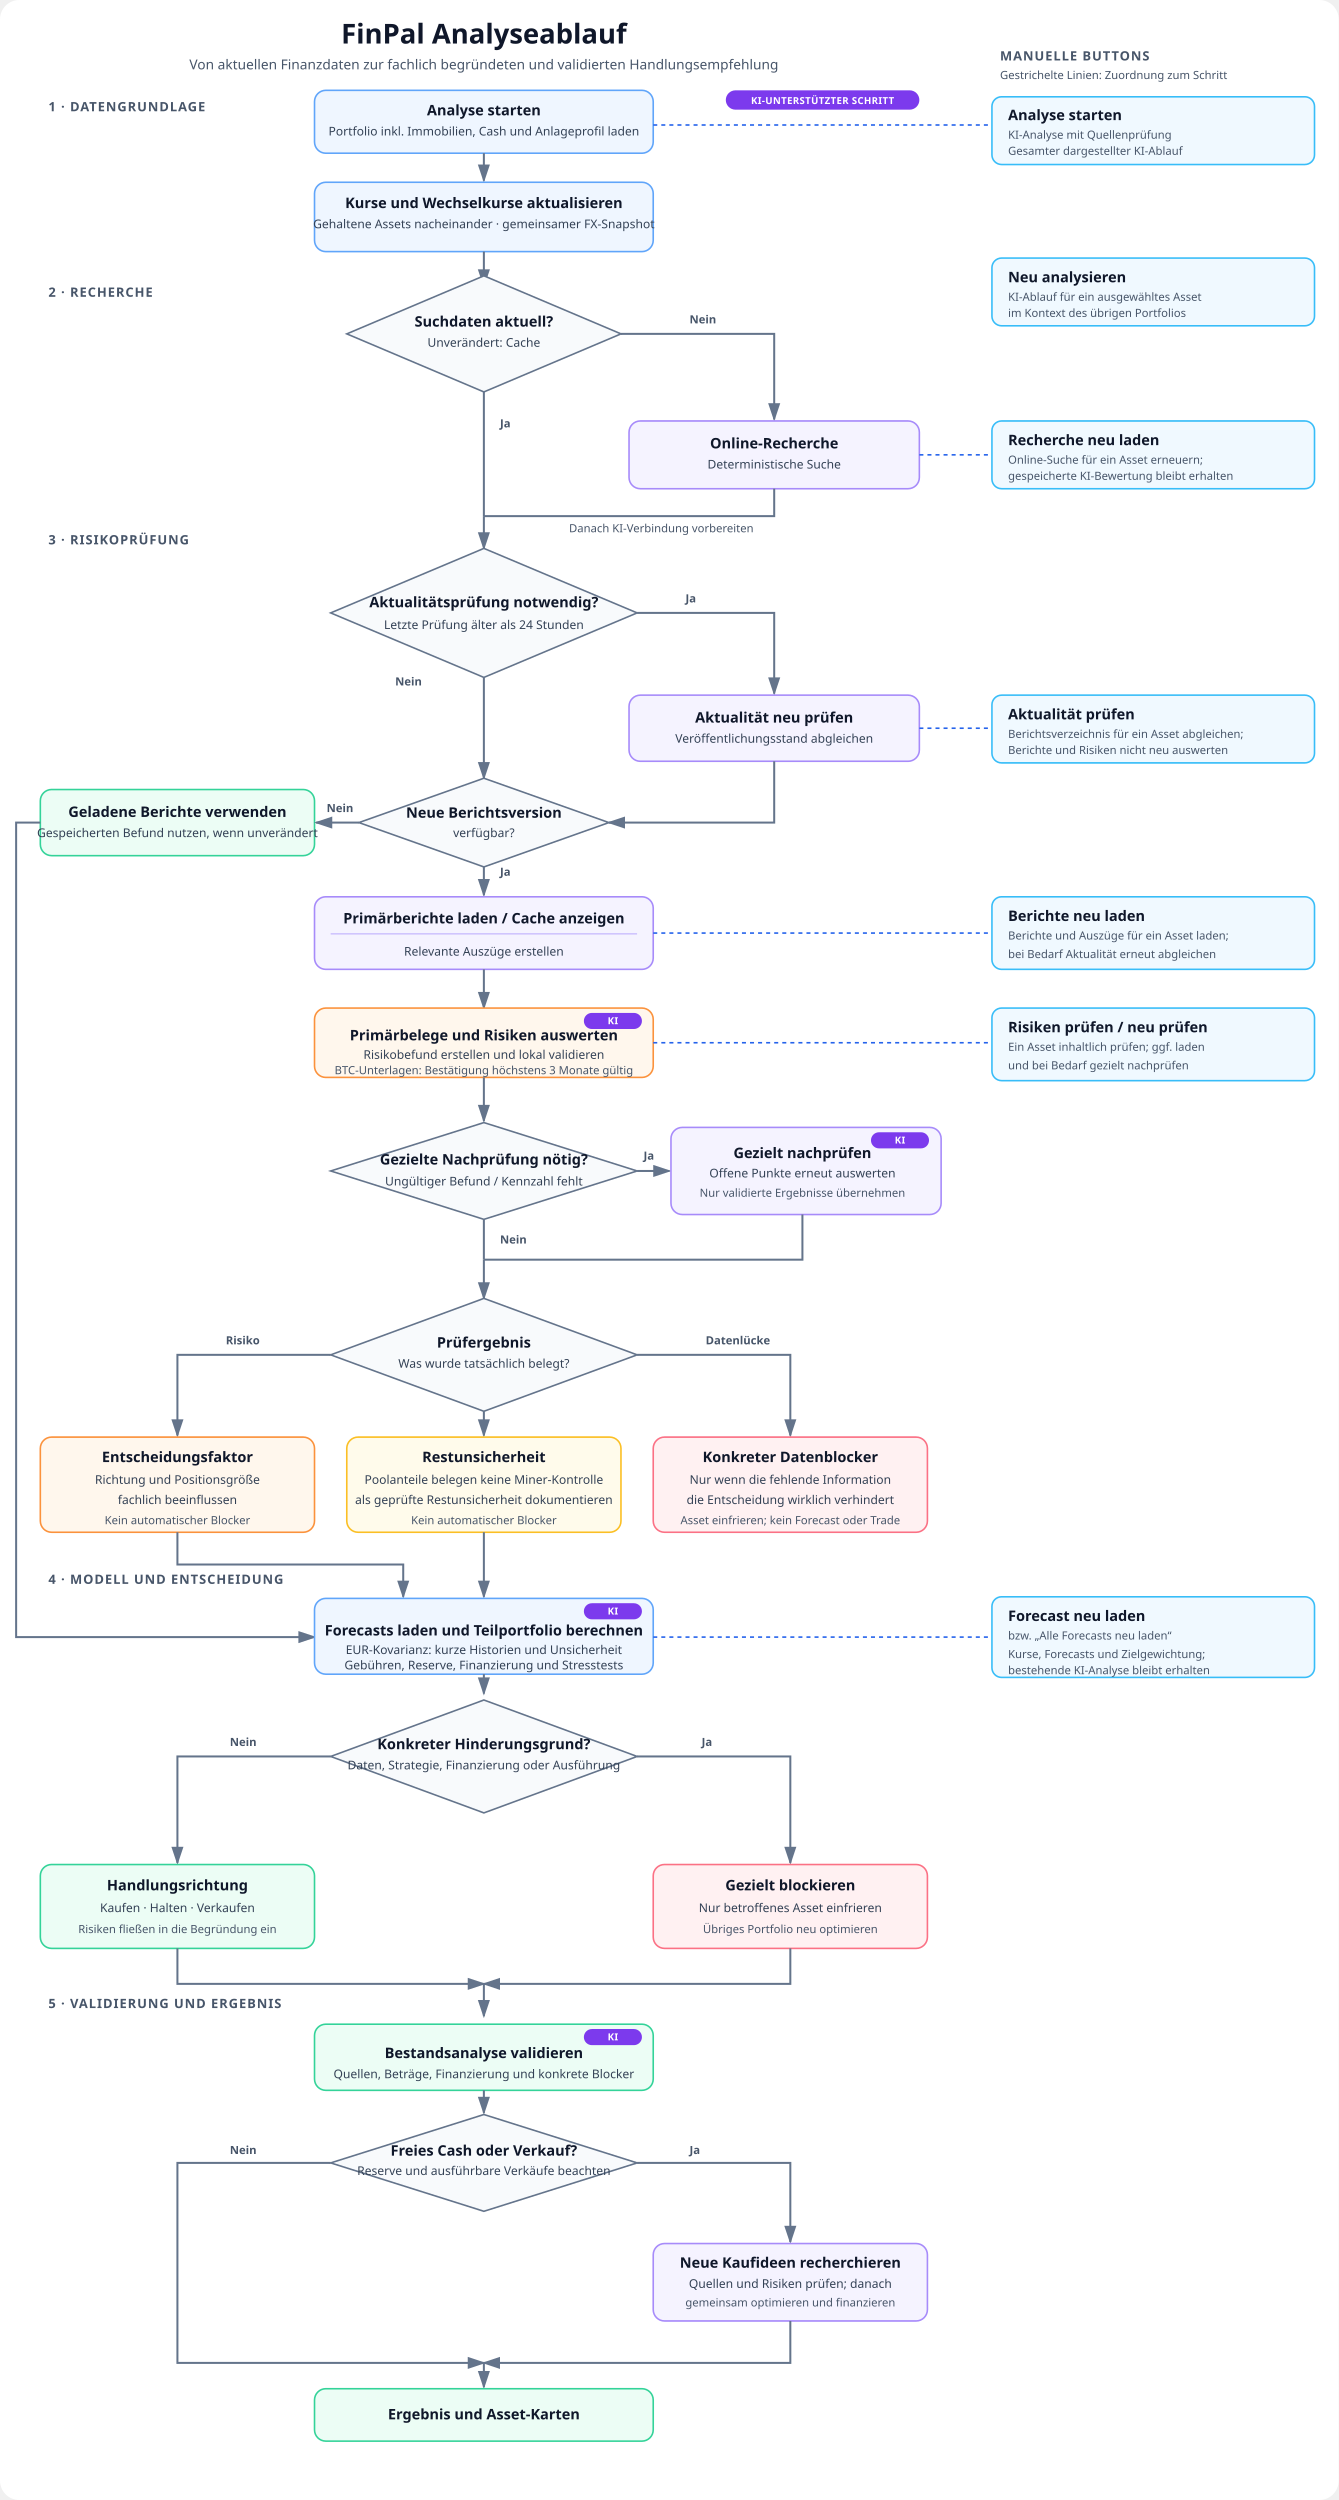
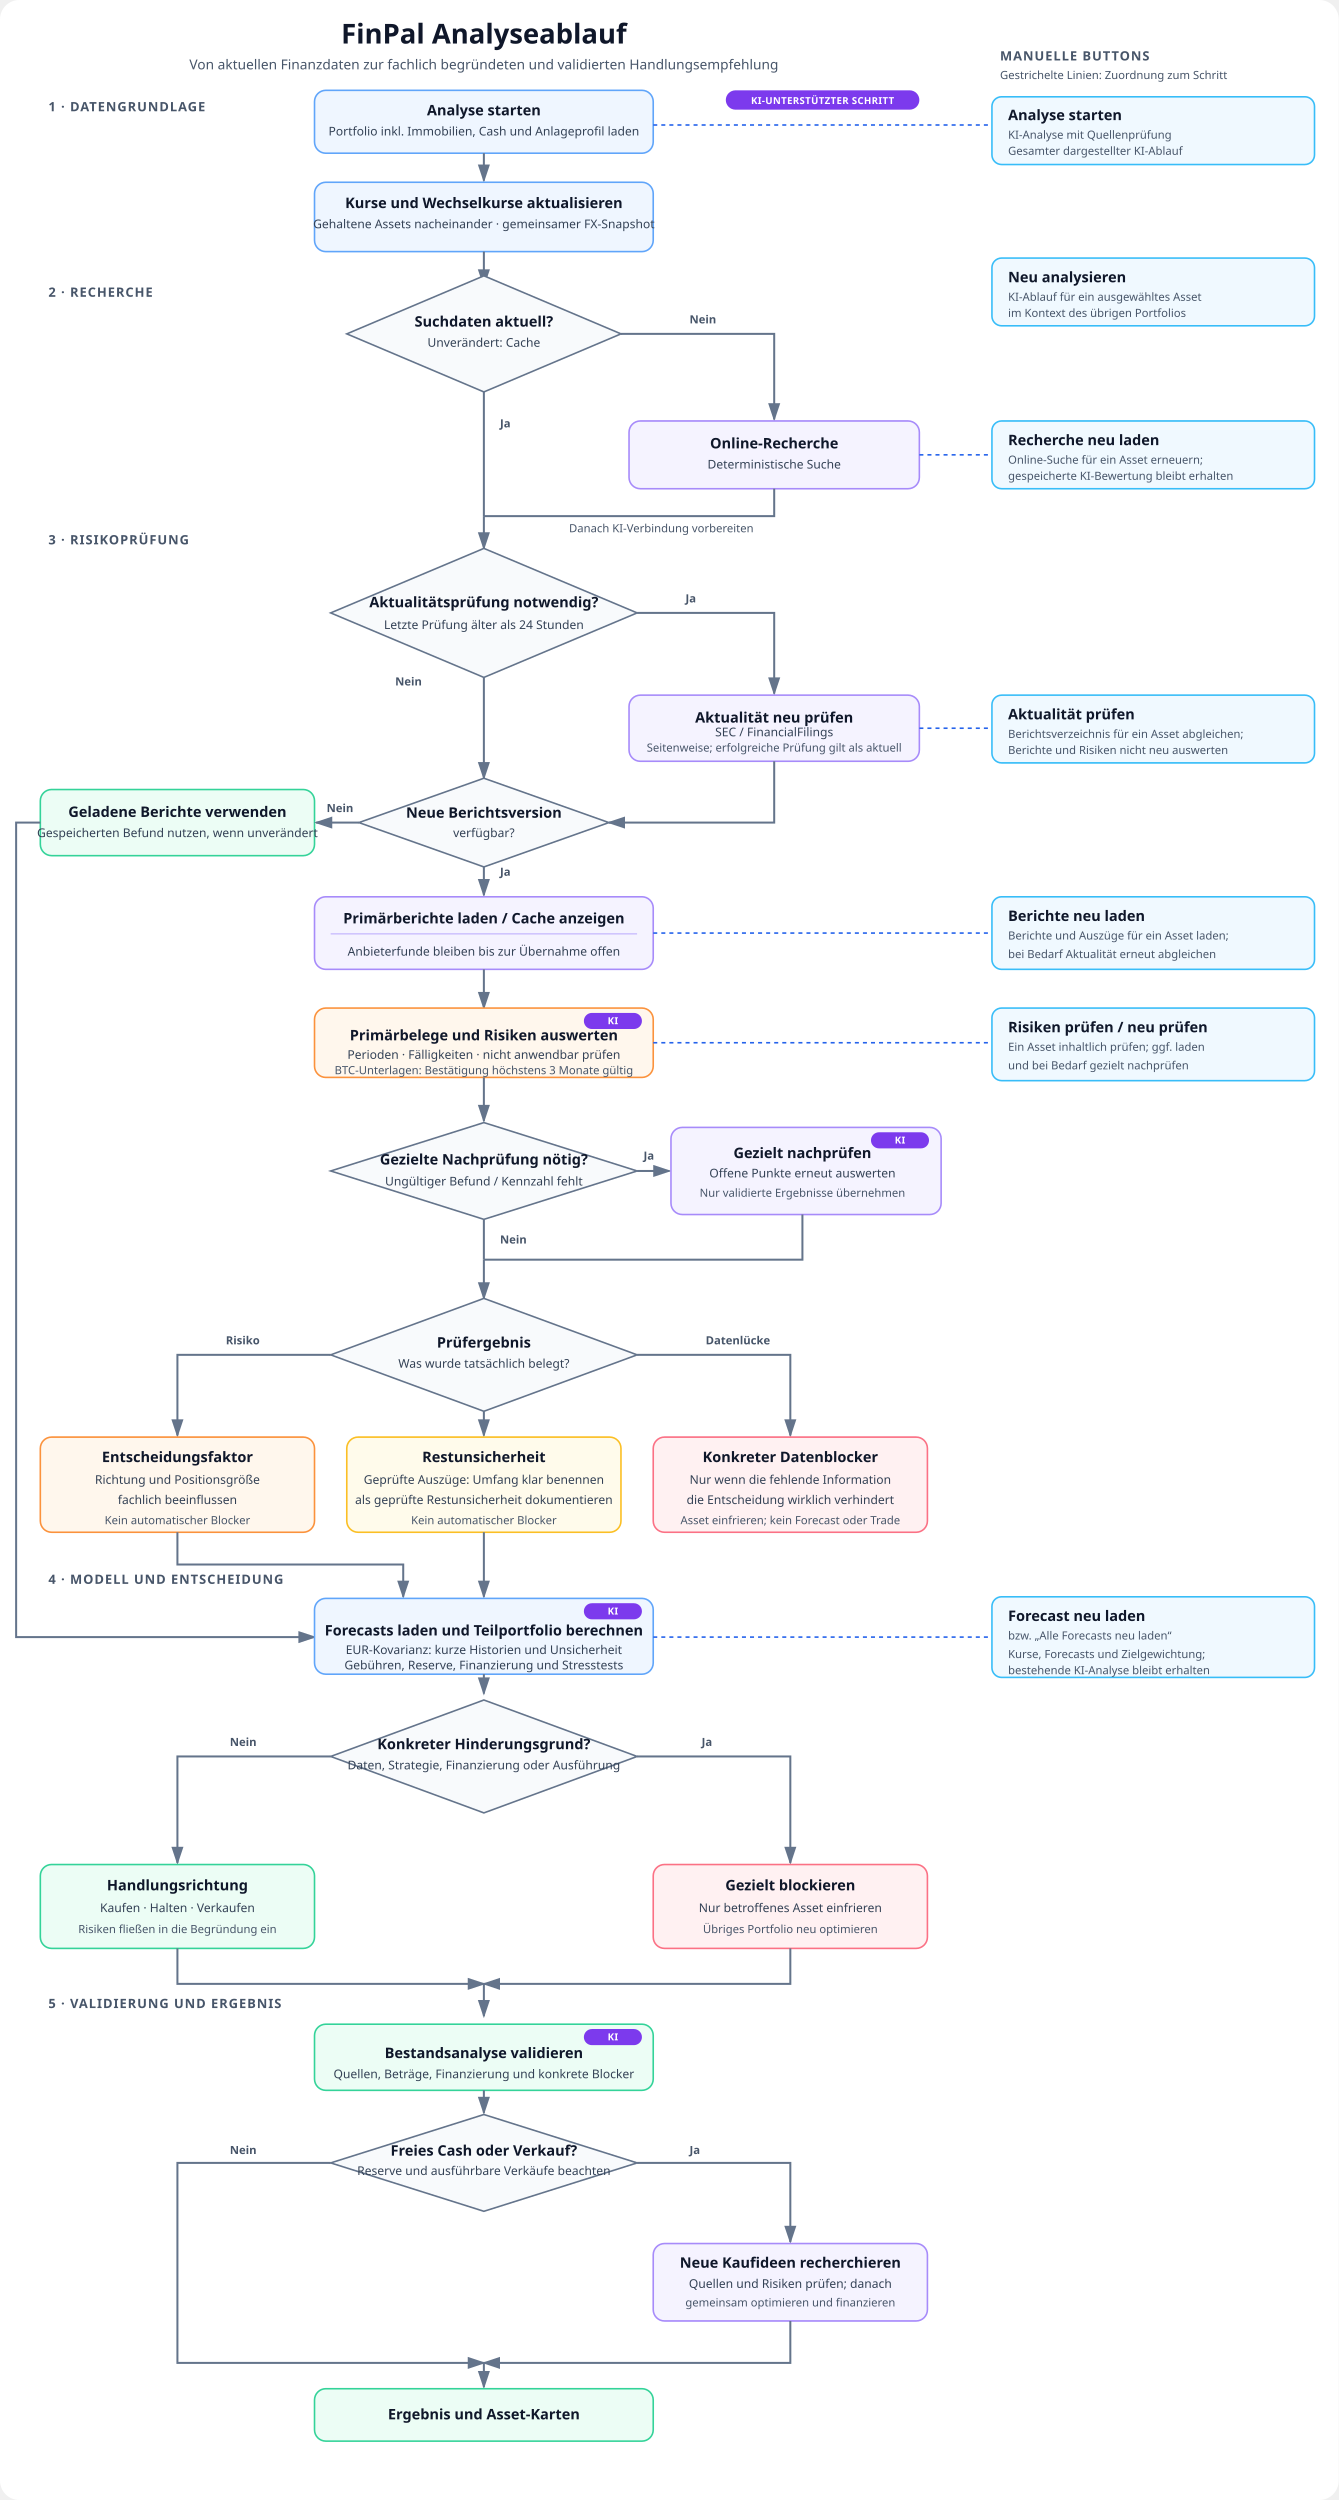
<svg xmlns="http://www.w3.org/2000/svg" width="1660" height="3100" viewBox="0 0 1660 3100" role="img" aria-labelledby="title description">
  <defs>
    <marker id="arrow" markerWidth="10" markerHeight="10" refX="8" refY="3" orient="auto" markerUnits="strokeWidth">
      <path d="M0,0 L0,6 L9,3 z" fill="#64748b" />
    </marker>
    <style>
      .title { font: 700 34px system-ui, sans-serif; fill: #0f172a; }
      .subtitle { font: 400 17px system-ui, sans-serif; fill: #475569; }
      .section { font: 700 16px system-ui, sans-serif; letter-spacing: 1.2px; fill: #475569; }
      .node-title { font: 700 18px system-ui, sans-serif; fill: #0f172a; }
      .node-text { font: 400 15px system-ui, sans-serif; fill: #334155; }
      .small { font: 400 14px system-ui, sans-serif; fill: #475569; }
      .edge { fill: none; stroke: #64748b; stroke-width: 2.5; marker-end: url(#arrow); }
      .connector { fill: none; stroke: #64748b; stroke-width: 2.5; }
      .manual-link { fill: none; stroke: #2563eb; stroke-width: 2; stroke-dasharray: 5 5; }
      .manual { fill: #f0f9ff; stroke: #38bdf8; stroke-width: 2; }
      .edge-label { font: 700 14px system-ui, sans-serif; fill: #475569; }
      .process { fill: #eff6ff; stroke: #60a5fa; stroke-width: 2; }
      .research { fill: #f5f3ff; stroke: #a78bfa; stroke-width: 2; }
      .risk { fill: #fff7ed; stroke: #fb923c; stroke-width: 2; }
      .positive { fill: #ecfdf5; stroke: #34d399; stroke-width: 2; }
      .warning { fill: #fffbeb; stroke: #fbbf24; stroke-width: 2; }
      .blocker { fill: #fff1f2; stroke: #fb7185; stroke-width: 2; }
      .decision { fill: #f8fafc; stroke: #64748b; stroke-width: 2; }
      .group { fill: none; stroke: #cbd5e1; stroke-width: 2; stroke-dasharray: 7 7; }
      .ai-badge { fill: #7c3aed; }
      .ai-badge-text { font: 700 12px system-ui, sans-serif; fill: #ffffff; letter-spacing: .4px; }
    </style>
  </defs>
  <rect width="1660" height="3100" rx="24" fill="#ffffff" />
  <text x="600" y="54" text-anchor="middle" class="title">FinPal Analyseablauf</text>
  <text x="600" y="86" text-anchor="middle" class="subtitle">Von aktuellen Finanzdaten zur fachlich begründeten und validierten Handlungsempfehlung</text>
  <rect x="900" y="112" width="240" height="24" rx="12" class="ai-badge" />
  <text x="1020" y="129" text-anchor="middle" class="ai-badge-text">KI-UNTERSTÜTZTER SCHRITT</text>
  <text x="60" y="138" class="section">1 · DATENGRUNDLAGE</text>
  <rect x="390" y="112" width="420" height="78" rx="14" class="process" />
  <text x="600" y="143" text-anchor="middle" class="node-title">Analyse starten</text>
  <text x="600" y="168" text-anchor="middle" class="node-text">Portfolio inkl. Immobilien, Cash und Anlageprofil laden</text>
  <path d="M600 190 V224" class="edge" />
  <rect x="390" y="226" width="420" height="86" rx="14" class="process" />
  <text x="600" y="258" text-anchor="middle" class="node-title">Kurse und Wechselkurse aktualisieren</text>
  <text x="600" y="283" text-anchor="middle" class="node-text">Gehaltene Assets nacheinander · gemeinsamer FX-Snapshot</text>
  <path d="M600 312 V354" class="edge" />
  <text x="60" y="368" class="section">2 · RECHERCHE</text>
  <polygon points="600,342 770,414 600,486 430,414" class="decision" />
  <text x="600" y="405" text-anchor="middle" class="node-title">Suchdaten aktuell?</text>
  <text x="600" y="430" text-anchor="middle" class="node-text">Unverändert: Cache</text>
  <path d="M770 414 H960 V520" class="edge" />
  <text x="855" y="401" class="edge-label">Nein</text>
  <rect x="780" y="522" width="360" height="84" rx="14" class="research" />
  <text x="960" y="556" text-anchor="middle" class="node-title">Online-Recherche</text>
  <text x="960" y="581" text-anchor="middle" class="node-text">Deterministische Suche</text>
  <path d="M600 486 V640" class="connector" />
  <text x="620" y="530" class="edge-label">Ja</text>
  <path d="M960 606 V640 H600" class="connector" />
  <path d="M600 640 V680" class="edge" />
  <text x="820" y="660" text-anchor="middle" class="small">Danach KI-Verbindung vorbereiten</text>
  <text x="60" y="675" class="section">3 · RISIKOPRÜFUNG</text>
  <polygon points="600,680 790,760 600,840 410,760" class="decision" />
  <text x="600" y="753" text-anchor="middle" class="node-title">Aktualitätsprüfung notwendig?</text>
  <text x="600" y="780" text-anchor="middle" class="node-text">Letzte Prüfung älter als 24 Stunden</text>
  <path d="M600 840 V965" class="edge" />
  <text x="490" y="850" class="edge-label">Nein</text>
  <rect x="50" y="979" width="340" height="82" rx="14" class="positive" />
  <text x="220" y="1013" text-anchor="middle" class="node-title">Geladene Berichte verwenden</text>
  <text x="220" y="1038" text-anchor="middle" class="node-text">Gespeicherten Befund nutzen, wenn unverändert</text>
  <path d="M50 1020 H20 V2030 H390" class="edge" />
  <path d="M790 760 H960 V860" class="edge" />
  <text x="850" y="747" class="edge-label">Ja</text>
  <rect x="780" y="862" width="360" height="82" rx="14" class="research" />
  <text x="960" y="896" text-anchor="middle" class="node-title">Aktualität neu prüfen</text>
-   <text x="960" y="921" text-anchor="middle" class="node-text">Veröffentlichungsstand abgleichen</text>
+   <text x="960" y="913" text-anchor="middle" class="node-text">SEC / FinancialFilings</text>
+   <text x="960" y="932" text-anchor="middle" class="small">Seitenweise; erfolgreiche Prüfung gilt als aktuell</text>
  <path d="M960 944 V1020 H755" class="edge" />
  <polygon points="600,965 755,1020 600,1075 445,1020" class="decision" />
  <text x="600" y="1014" text-anchor="middle" class="node-title">Neue Berichtsversion</text>
  <text x="600" y="1038" text-anchor="middle" class="node-text">verfügbar?</text>
  <path d="M445 1020 H392" class="edge" />
  <text x="405" y="1007" class="edge-label">Nein</text>
  <path d="M600 1075 V1110" class="edge" />
  <text x="620" y="1086" class="edge-label">Ja</text>
  <rect x="390" y="1112" width="420" height="90" rx="14" class="research" />
  <text x="600" y="1145" text-anchor="middle" class="node-title">Primärberichte laden / Cache anzeigen</text>
  <path d="M410 1158 H790" stroke="#c4b5fd" stroke-width="1.5" />
-   <text x="600" y="1185" text-anchor="middle" class="node-text">Relevante Auszüge erstellen</text>
+   <text x="600" y="1185" text-anchor="middle" class="node-text">Anbieterfunde bleiben bis zur Übernahme offen</text>
  <path d="M600 1202 V1250" class="edge" />
  <g transform="translate(0 110)">
    <rect x="390" y="1140" width="420" height="86" rx="14" class="risk" />
    <rect x="724" y="1146" width="72" height="20" rx="10" class="ai-badge" />
    <text x="760" y="1160" text-anchor="middle" class="ai-badge-text">KI</text>
    <text x="600" y="1180" text-anchor="middle" class="node-title">Primärbelege und Risiken auswerten</text>
-     <text x="600" y="1203" text-anchor="middle" class="node-text">Risikobefund erstellen und lokal validieren</text>
+     <text x="600" y="1203" text-anchor="middle" class="node-text">Perioden · Fälligkeiten · nicht anwendbar prüfen</text>
    <text x="600" y="1222" text-anchor="middle" class="small">BTC-Unterlagen: Bestätigung höchstens 3 Monate gültig</text>
    <path d="M600 1226 V1280" class="edge" />
    <polygon points="600,1282 790,1342 600,1402 410,1342" class="decision" />
    <text x="600" y="1334" text-anchor="middle" class="node-title">Gezielte Nachprüfung nötig?</text>
    <text x="600" y="1360" text-anchor="middle" class="node-text">Ungültiger Befund / Kennzahl fehlt</text>
    <path d="M790 1342 H830" class="edge" />
    <text x="798" y="1328" class="edge-label">Ja</text>
    <rect x="832" y="1288" width="335" height="108" rx="14" class="research" />
    <rect x="1080" y="1294" width="72" height="20" rx="10" class="ai-badge" />
    <text x="1116" y="1308" text-anchor="middle" class="ai-badge-text">KI</text>
    <text x="995" y="1326" text-anchor="middle" class="node-title">Gezielt nachprüfen</text>
    <text x="995" y="1350" text-anchor="middle" class="node-text">Offene Punkte erneut auswerten</text>
    <text x="995" y="1374" text-anchor="middle" class="small">Nur validierte Ergebnisse übernehmen</text>
    <path d="M600 1402 V1452" class="connector" />
    <text x="620" y="1432" class="edge-label">Nein</text>
    <path d="M995 1396 V1452 H600" class="connector" />
    <path d="M600 1452 V1500" class="edge" />
    <g transform="translate(0 250)">
      <polygon points="600,1250 790,1320 600,1390 410,1320" class="decision" />
      <text x="600" y="1311" text-anchor="middle" class="node-title">Prüfergebnis</text>
      <text x="600" y="1336" text-anchor="middle" class="node-text">Was wurde tatsächlich belegt?</text>
      <path d="M410 1320 H220 V1420" class="edge" />
      <text x="280" y="1307" class="edge-label">Risiko</text>
      <rect x="50" y="1422" width="340" height="118" rx="14" class="risk" />
      <text x="220" y="1453" text-anchor="middle" class="node-title">Entscheidungsfaktor</text>
      <text x="220" y="1480" text-anchor="middle" class="node-text">Richtung und Positionsgröße</text>
      <text x="220" y="1505" text-anchor="middle" class="node-text">fachlich beeinflussen</text>
      <text x="220" y="1530" text-anchor="middle" class="small">Kein automatischer Blocker</text>
      <path d="M600 1390 V1420" class="edge" />
      <rect x="430" y="1422" width="340" height="118" rx="14" class="warning" />
      <text x="600" y="1453" text-anchor="middle" class="node-title">Restunsicherheit</text>
-       <text x="600" y="1480" text-anchor="middle" class="node-text">Poolanteile belegen keine Miner-Kontrolle</text>
+       <text x="600" y="1480" text-anchor="middle" class="node-text">Geprüfte Auszüge: Umfang klar benennen</text>
      <text x="600" y="1505" text-anchor="middle" class="node-text">als geprüfte Restunsicherheit dokumentieren</text>
      <text x="600" y="1530" text-anchor="middle" class="small">Kein automatischer Blocker</text>
      <path d="M790 1320 H980 V1420" class="edge" />
      <text x="875" y="1307" class="edge-label">Datenlücke</text>
      <rect x="810" y="1422" width="340" height="118" rx="14" class="blocker" />
      <text x="980" y="1453" text-anchor="middle" class="node-title">Konkreter Datenblocker</text>
      <text x="980" y="1480" text-anchor="middle" class="node-text">Nur wenn die fehlende Information</text>
      <text x="980" y="1505" text-anchor="middle" class="node-text">die Entscheidung wirklich verhindert</text>
      <text x="980" y="1530" text-anchor="middle" class="small">Asset einfrieren; kein Forecast oder Trade</text>
      <path d="M220 1540 V1580 H500 V1620" class="edge" />
      <path d="M600 1540 V1620" class="edge" />
      <text x="60" y="1604" class="section">4 · MODELL UND ENTSCHEIDUNG</text>
      <rect x="390" y="1622" width="420" height="94" rx="14" class="process" />
      <rect x="724" y="1628" width="72" height="20" rx="10" class="ai-badge" />
      <text x="760" y="1642" text-anchor="middle" class="ai-badge-text">KI</text>
      <text x="600" y="1668" text-anchor="middle" class="node-title">Forecasts laden und Teilportfolio berechnen</text>
      <text x="600" y="1691" text-anchor="middle" class="node-text">EUR-Kovarianz: kurze Historien und Unsicherheit</text>
      <text x="600" y="1710" text-anchor="middle" class="node-text">Gebühren, Reserve, Finanzierung und Stresstests</text>
      <path d="M600 1716 V1740" class="edge" />
      <polygon points="600,1748 790,1818 600,1888 410,1818" class="decision" />
      <text x="600" y="1809" text-anchor="middle" class="node-title">Konkreter Hinderungsgrund?</text>
      <text x="600" y="1834" text-anchor="middle" class="node-text">Daten, Strategie, Finanzierung oder Ausführung</text>
      <path d="M410 1818 H220 V1950" class="edge" />
      <text x="285" y="1805" class="edge-label">Nein</text>
      <rect x="50" y="1952" width="340" height="104" rx="14" class="positive" />
      <text x="220" y="1984" text-anchor="middle" class="node-title">Handlungsrichtung</text>
      <text x="220" y="2011" text-anchor="middle" class="node-text">Kaufen · Halten · Verkaufen</text>
      <text x="220" y="2037" text-anchor="middle" class="small">Risiken fließen in die Begründung ein</text>
      <path d="M790 1818 H980 V1950" class="edge" />
      <text x="870" y="1805" class="edge-label">Ja</text>
      <rect x="810" y="1952" width="340" height="104" rx="14" class="blocker" />
      <text x="980" y="1984" text-anchor="middle" class="node-title">Gezielt blockieren</text>
      <text x="980" y="2011" text-anchor="middle" class="node-text">Nur betroffenes Asset einfrieren</text>
      <text x="980" y="2037" text-anchor="middle" class="small">Übriges Portfolio neu optimieren</text>
      <path d="M220 2056 V2100 H600" class="edge" />
      <path d="M980 2056 V2100 H600" class="edge" />
      <path d="M600 2100 V2140" class="edge" />
      <text x="60" y="2130" class="section">5 · VALIDIERUNG UND ERGEBNIS</text>
      <rect x="390" y="2150" width="420" height="82" rx="14" class="positive" />
      <rect x="724" y="2156" width="72" height="20" rx="10" class="ai-badge" />
      <text x="760" y="2170" text-anchor="middle" class="ai-badge-text">KI</text>
      <text x="600" y="2192" text-anchor="middle" class="node-title">Bestandsanalyse validieren</text>
      <text x="600" y="2217" text-anchor="middle" class="node-text">Quellen, Beträge, Finanzierung und konkrete Blocker</text>
      <path d="M600 2232 V2260" class="edge" />
      <polygon points="600,2262 790,2322 600,2382 410,2322" class="decision" />
      <text x="600" y="2313" text-anchor="middle" class="node-title">Freies Cash oder Verkauf?</text>
      <text x="600" y="2337" text-anchor="middle" class="node-text">Reserve und ausführbare Verkäufe beachten</text>
      <path d="M790 2322 H980 V2420" class="edge" />
      <text x="855" y="2311" class="edge-label">Ja</text>
      <rect x="810" y="2422" width="340" height="96" rx="14" class="research" />
      <text x="980" y="2452" text-anchor="middle" class="node-title">Neue Kaufideen recherchieren</text>
      <text x="980" y="2477" text-anchor="middle" class="node-text">Quellen und Risiken prüfen; danach</text>
      <text x="980" y="2500" text-anchor="middle" class="small">gemeinsam optimieren und finanzieren</text>
      <path d="M410 2322 H220 V2570 H600" class="edge" />
      <text x="285" y="2311" class="edge-label">Nein</text>
      <path d="M980 2518 V2570 H600" class="edge" />
      <path d="M600 2570 V2600" class="edge" />
      <rect x="390" y="2602" width="420" height="65" rx="14" class="positive" />
      <text x="600" y="2640" text-anchor="middle" class="node-title">Ergebnis und Asset-Karten</text>
    </g>
  </g>
  <text x="1240" y="75" class="section">MANUELLE BUTTONS</text>
  <text x="1240" y="98" class="small">Gestrichelte Linien: Zuordnung zum Schritt</text>
  <path d="M810 155 H1230" class="manual-link" />
  <rect x="1230" y="120" width="400" height="84" rx="12" class="manual" />
  <text x="1250" y="149" class="node-title">Analyse starten</text>
  <text x="1250" y="172" class="small">KI-Analyse mit Quellenprüfung</text>
  <text x="1250" y="192" class="small">Gesamter dargestellter KI-Ablauf</text>
  <rect x="1230" y="320" width="400" height="84" rx="12" class="manual" />
  <text x="1250" y="350" class="node-title">Neu analysieren</text>
  <text x="1250" y="373" class="small">KI-Ablauf für ein ausgewähltes Asset</text>
  <text x="1250" y="393" class="small">im Kontext des übrigen Portfolios</text>
  <path d="M1140 564 H1230" class="manual-link" />
  <rect x="1230" y="522" width="400" height="84" rx="12" class="manual" />
  <text x="1250" y="552" class="node-title">Recherche neu laden</text>
  <text x="1250" y="575" class="small">Online-Suche für ein Asset erneuern;</text>
  <text x="1250" y="595" class="small">gespeicherte KI-Bewertung bleibt erhalten</text>
  <path d="M1140 903 H1230" class="manual-link" />
  <rect x="1230" y="862" width="400" height="84" rx="12" class="manual" />
  <text x="1250" y="892" class="node-title">Aktualität prüfen</text>
  <text x="1250" y="915" class="small">Berichtsverzeichnis für ein Asset abgleichen;</text>
  <text x="1250" y="935" class="small">Berichte und Risiken nicht neu auswerten</text>
  <path d="M810 1157 H1230" class="manual-link" />
  <rect x="1230" y="1112" width="400" height="90" rx="12" class="manual" />
  <text x="1250" y="1142" class="node-title">Berichte neu laden</text>
  <text x="1250" y="1165" class="small">Berichte und Auszüge für ein Asset laden;</text>
  <text x="1250" y="1188" class="small">bei Bedarf Aktualität erneut abgleichen</text>
  <path d="M810 1293 H1230" class="manual-link" />
  <rect x="1230" y="1250" width="400" height="90" rx="12" class="manual" />
  <text x="1250" y="1280" class="node-title">Risiken prüfen / neu prüfen</text>
  <text x="1250" y="1303" class="small">Ein Asset inhaltlich prüfen; ggf. laden</text>
  <text x="1250" y="1326" class="small">und bei Bedarf gezielt nachprüfen</text>
  <path d="M810 2030 H1230" class="manual-link" />
  <rect x="1230" y="1980" width="400" height="100" rx="12" class="manual" />
  <text x="1250" y="2010" class="node-title">Forecast neu laden</text>
  <text x="1250" y="2033" class="small">bzw. „Alle Forecasts neu laden“</text>
  <text x="1250" y="2056" class="small">Kurse, Forecasts und Zielgewichtung;</text>
  <text x="1250" y="2076" class="small">bestehende KI-Analyse bleibt erhalten</text>
</svg>
